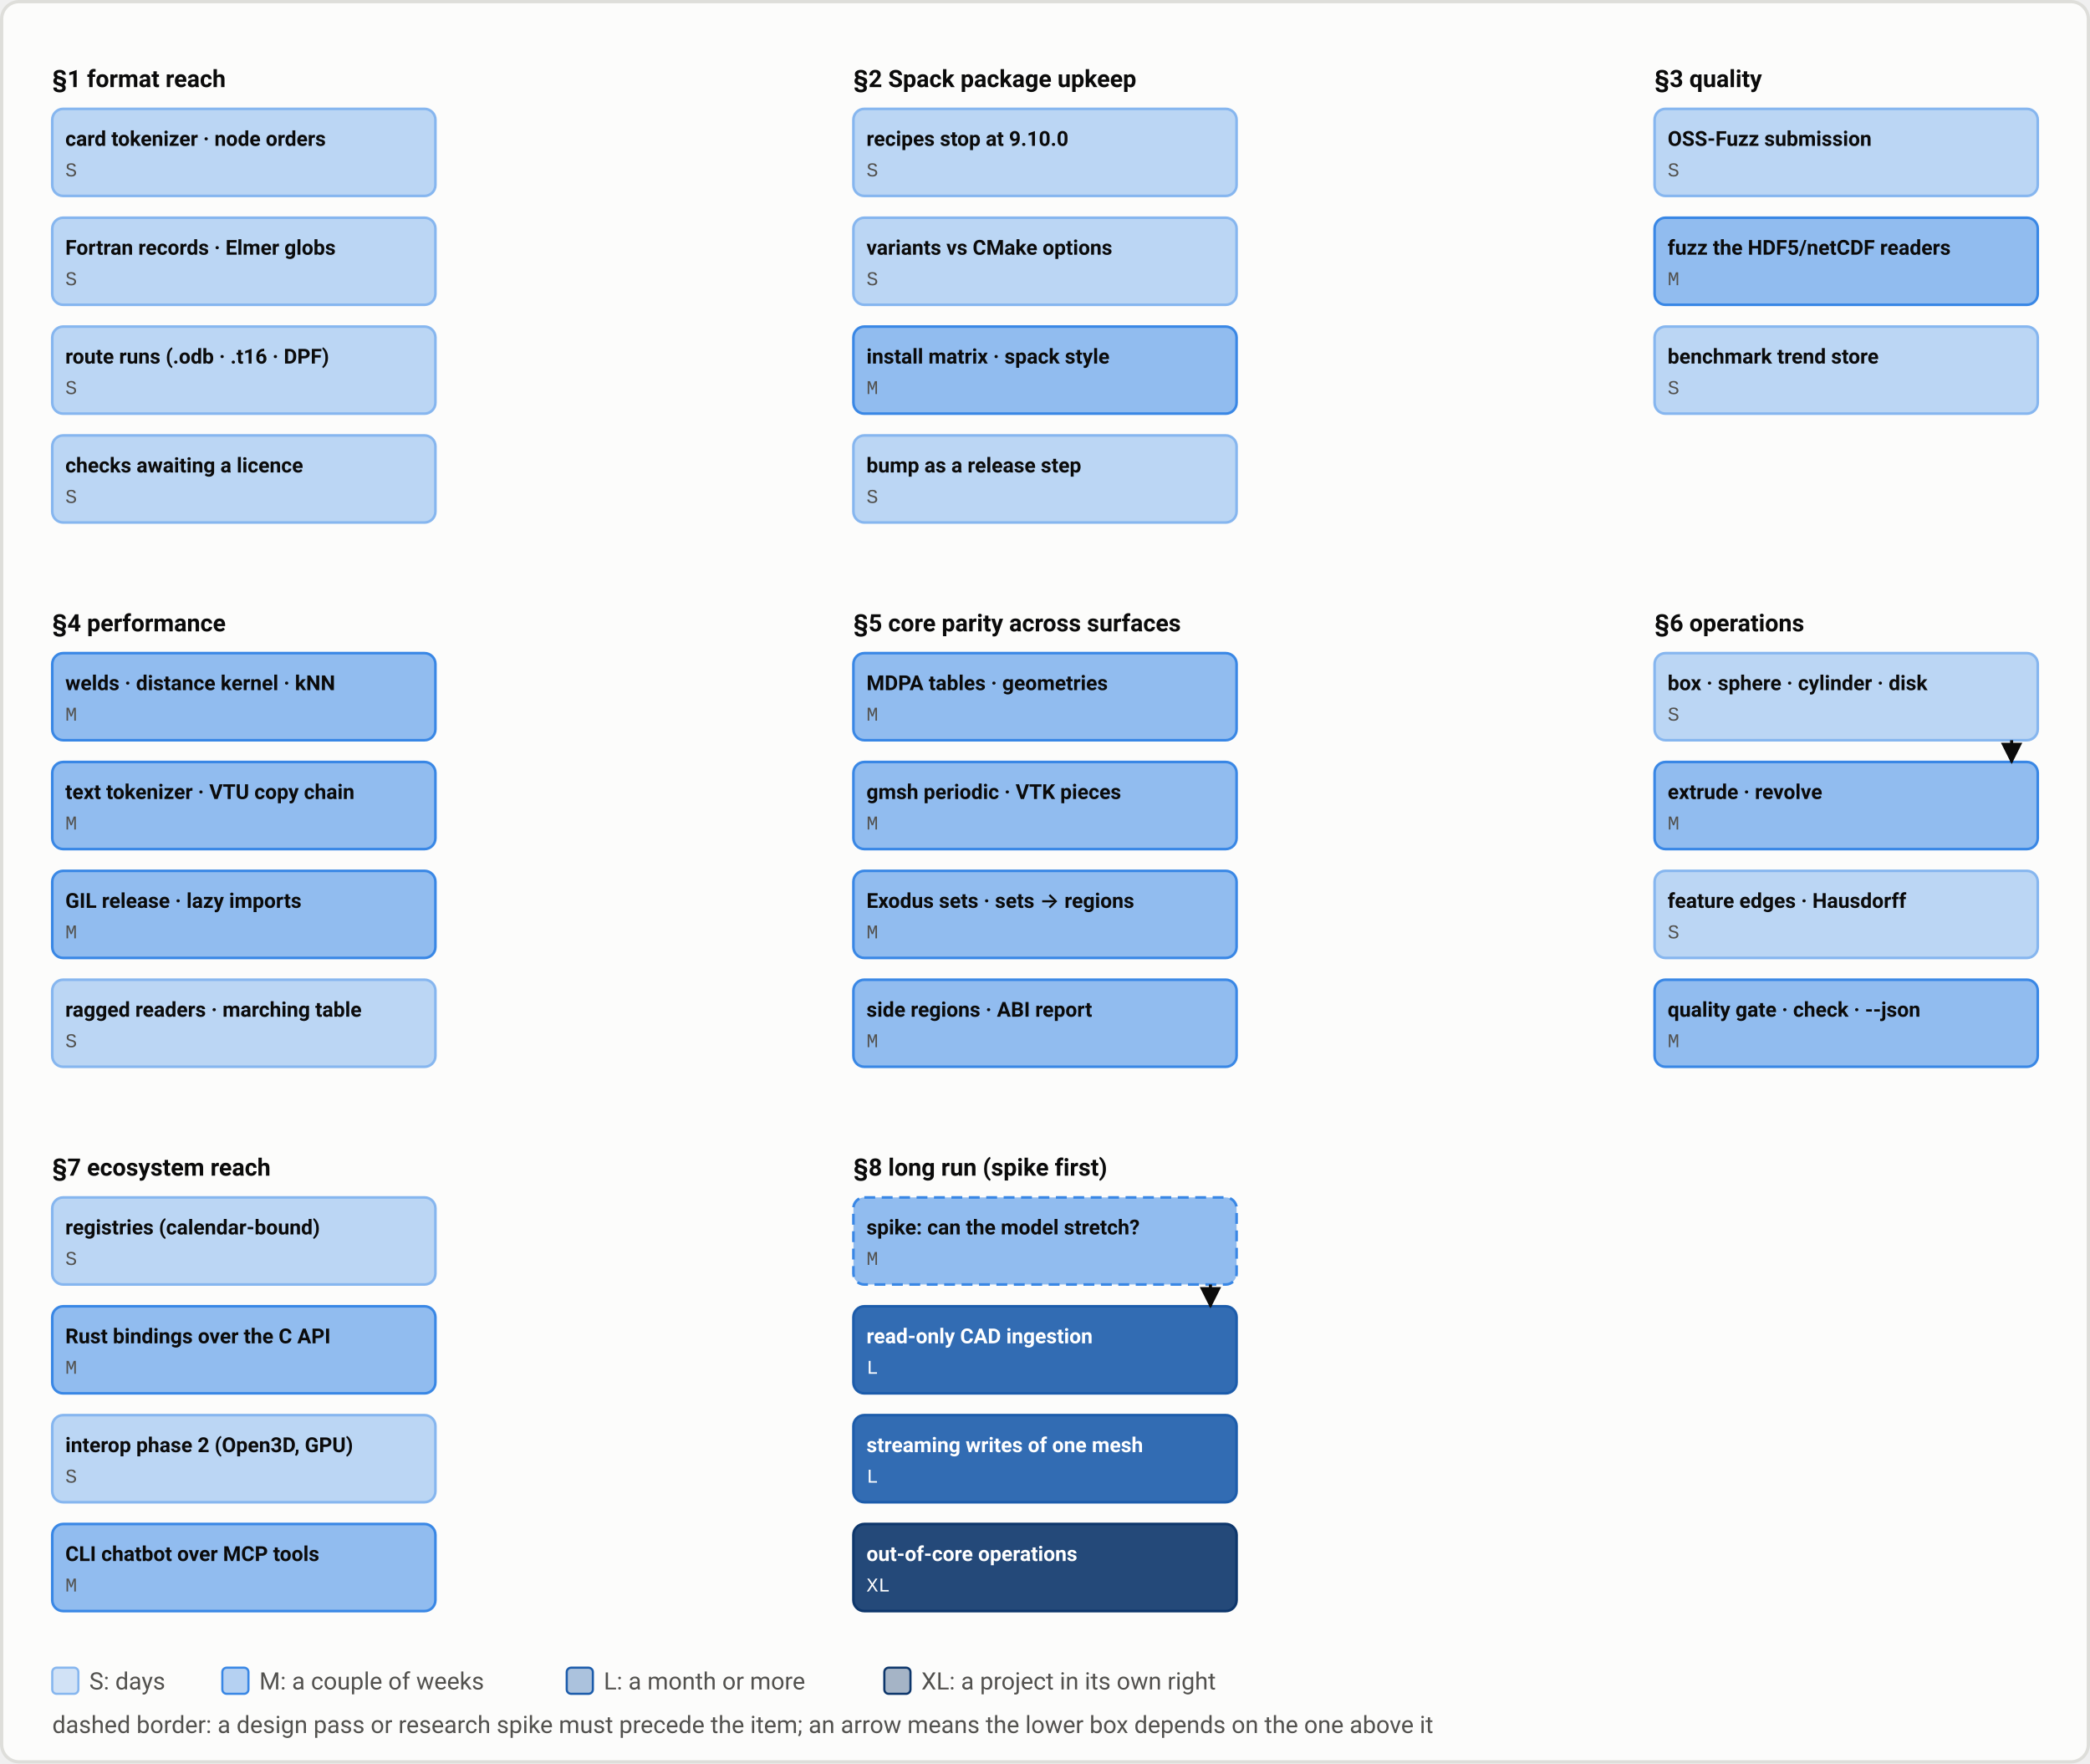
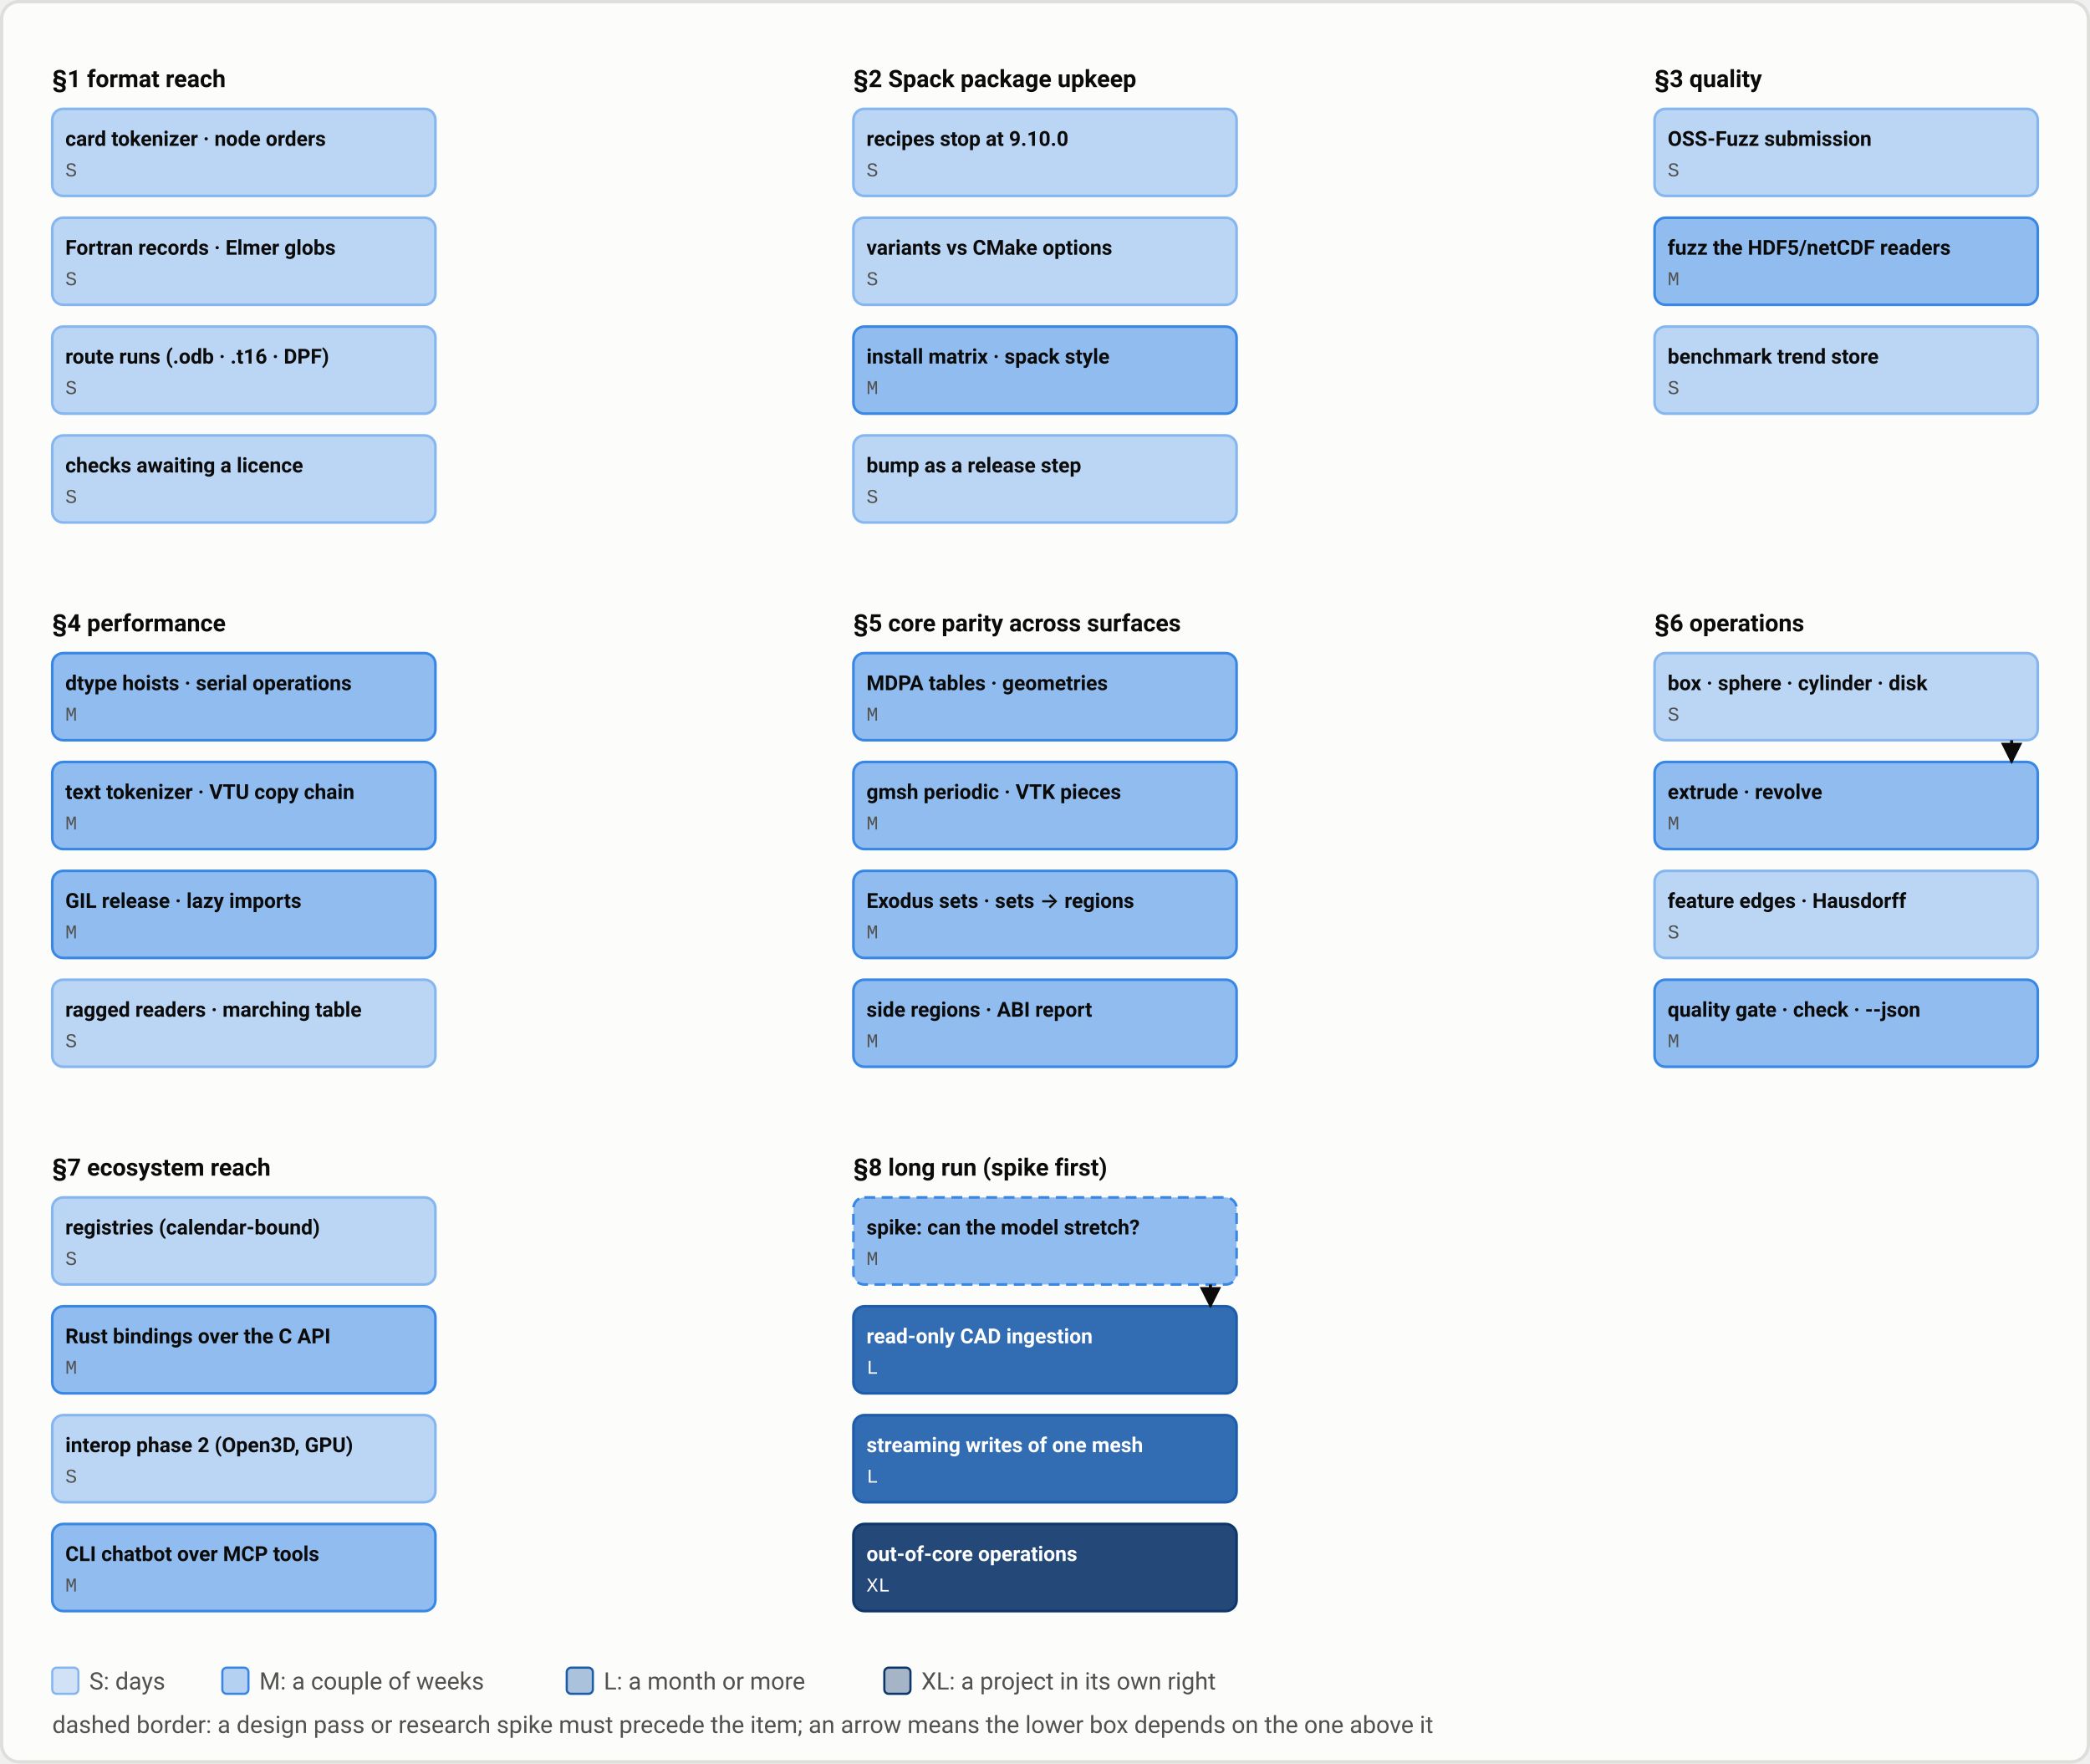
<svg xmlns="http://www.w3.org/2000/svg" viewBox="0 0 960 810" width="960" height="810" font-family="system-ui, -apple-system, 'Segoe UI', Roboto, sans-serif" role="img" aria-label="The roadmap at a glance: open items by section, in recommended order, shaded by effort">
  <defs>
    <marker id="arrow-0b0b0b" viewBox="0 0 10 10" refX="9" refY="5" markerWidth="7" markerHeight="7" orient="auto-start-reverse">
      <path d="M 0 0 L 10 5 L 0 10 z" fill="#0b0b0b" />
    </marker>
  </defs>
  <rect x="0.75" y="0.75" width="958.5" height="808.5" rx="8" fill="#fcfcfb" stroke="#dededa" stroke-width="1.5" />
  <text x="24" y="40" font-family="system-ui, -apple-system, 'Segoe UI', Roboto, sans-serif" font-size="11" font-weight="700" fill="#0b0b0b">§1 format reach</text>
  <rect x="24" y="50" width="176" height="40" rx="5" fill="#86b6ef" fill-opacity="0.55" stroke="#86b6ef" stroke-width="1.2" />
  <text x="30" y="67" font-family="system-ui, -apple-system, 'Segoe UI', Roboto, sans-serif" font-size="9.5" font-weight="600" fill="#0b0b0b">card tokenizer · node orders</text>
  <text x="30" y="81" font-family="ui-monospace, SFMono-Regular, Menlo, Consolas, 'Liberation Mono', monospace" font-size="9" fill="#52514e">S</text>
  <rect x="24" y="100" width="176" height="40" rx="5" fill="#86b6ef" fill-opacity="0.55" stroke="#86b6ef" stroke-width="1.2" />
  <text x="30" y="117" font-family="system-ui, -apple-system, 'Segoe UI', Roboto, sans-serif" font-size="9.5" font-weight="600" fill="#0b0b0b">Fortran records · Elmer globs</text>
  <text x="30" y="131" font-family="ui-monospace, SFMono-Regular, Menlo, Consolas, 'Liberation Mono', monospace" font-size="9" fill="#52514e">S</text>
  <rect x="24" y="150" width="176" height="40" rx="5" fill="#86b6ef" fill-opacity="0.55" stroke="#86b6ef" stroke-width="1.2" />
  <text x="30" y="167" font-family="system-ui, -apple-system, 'Segoe UI', Roboto, sans-serif" font-size="9.5" font-weight="600" fill="#0b0b0b">route runs (.odb · .t16 · DPF)</text>
  <text x="30" y="181" font-family="ui-monospace, SFMono-Regular, Menlo, Consolas, 'Liberation Mono', monospace" font-size="9" fill="#52514e">S</text>
  <rect x="24" y="200" width="176" height="40" rx="5" fill="#86b6ef" fill-opacity="0.55" stroke="#86b6ef" stroke-width="1.2" />
  <text x="30" y="217" font-family="system-ui, -apple-system, 'Segoe UI', Roboto, sans-serif" font-size="9.5" font-weight="600" fill="#0b0b0b">checks awaiting a licence</text>
  <text x="30" y="231" font-family="ui-monospace, SFMono-Regular, Menlo, Consolas, 'Liberation Mono', monospace" font-size="9" fill="#52514e">S</text>
  <text x="392" y="40" font-family="system-ui, -apple-system, 'Segoe UI', Roboto, sans-serif" font-size="11" font-weight="700" fill="#0b0b0b">§2 Spack package upkeep</text>
  <rect x="392" y="50" width="176" height="40" rx="5" fill="#86b6ef" fill-opacity="0.55" stroke="#86b6ef" stroke-width="1.2" />
  <text x="398" y="67" font-family="system-ui, -apple-system, 'Segoe UI', Roboto, sans-serif" font-size="9.5" font-weight="600" fill="#0b0b0b">recipes stop at 9.10.0</text>
  <text x="398" y="81" font-family="ui-monospace, SFMono-Regular, Menlo, Consolas, 'Liberation Mono', monospace" font-size="9" fill="#52514e">S</text>
  <rect x="392" y="100" width="176" height="40" rx="5" fill="#86b6ef" fill-opacity="0.55" stroke="#86b6ef" stroke-width="1.2" />
  <text x="398" y="117" font-family="system-ui, -apple-system, 'Segoe UI', Roboto, sans-serif" font-size="9.5" font-weight="600" fill="#0b0b0b">variants vs CMake options</text>
  <text x="398" y="131" font-family="ui-monospace, SFMono-Regular, Menlo, Consolas, 'Liberation Mono', monospace" font-size="9" fill="#52514e">S</text>
  <rect x="392" y="150" width="176" height="40" rx="5" fill="#3987e5" fill-opacity="0.55" stroke="#3987e5" stroke-width="1.2" />
  <text x="398" y="167" font-family="system-ui, -apple-system, 'Segoe UI', Roboto, sans-serif" font-size="9.5" font-weight="600" fill="#0b0b0b">install matrix · spack style</text>
  <text x="398" y="181" font-family="ui-monospace, SFMono-Regular, Menlo, Consolas, 'Liberation Mono', monospace" font-size="9" fill="#52514e">M</text>
  <rect x="392" y="200" width="176" height="40" rx="5" fill="#86b6ef" fill-opacity="0.55" stroke="#86b6ef" stroke-width="1.2" />
  <text x="398" y="217" font-family="system-ui, -apple-system, 'Segoe UI', Roboto, sans-serif" font-size="9.5" font-weight="600" fill="#0b0b0b">bump as a release step</text>
  <text x="398" y="231" font-family="ui-monospace, SFMono-Regular, Menlo, Consolas, 'Liberation Mono', monospace" font-size="9" fill="#52514e">S</text>
  <text x="760" y="40" font-family="system-ui, -apple-system, 'Segoe UI', Roboto, sans-serif" font-size="11" font-weight="700" fill="#0b0b0b">§3 quality</text>
  <rect x="760" y="50" width="176" height="40" rx="5" fill="#86b6ef" fill-opacity="0.55" stroke="#86b6ef" stroke-width="1.2" />
  <text x="766" y="67" font-family="system-ui, -apple-system, 'Segoe UI', Roboto, sans-serif" font-size="9.5" font-weight="600" fill="#0b0b0b">OSS-Fuzz submission</text>
  <text x="766" y="81" font-family="ui-monospace, SFMono-Regular, Menlo, Consolas, 'Liberation Mono', monospace" font-size="9" fill="#52514e">S</text>
  <rect x="760" y="100" width="176" height="40" rx="5" fill="#3987e5" fill-opacity="0.55" stroke="#3987e5" stroke-width="1.2" />
  <text x="766" y="117" font-family="system-ui, -apple-system, 'Segoe UI', Roboto, sans-serif" font-size="9.5" font-weight="600" fill="#0b0b0b">fuzz the HDF5/netCDF readers</text>
  <text x="766" y="131" font-family="ui-monospace, SFMono-Regular, Menlo, Consolas, 'Liberation Mono', monospace" font-size="9" fill="#52514e">M</text>
  <rect x="760" y="150" width="176" height="40" rx="5" fill="#86b6ef" fill-opacity="0.55" stroke="#86b6ef" stroke-width="1.2" />
  <text x="766" y="167" font-family="system-ui, -apple-system, 'Segoe UI', Roboto, sans-serif" font-size="9.5" font-weight="600" fill="#0b0b0b">benchmark trend store</text>
  <text x="766" y="181" font-family="ui-monospace, SFMono-Regular, Menlo, Consolas, 'Liberation Mono', monospace" font-size="9" fill="#52514e">S</text>
  <text x="24" y="290" font-family="system-ui, -apple-system, 'Segoe UI', Roboto, sans-serif" font-size="11" font-weight="700" fill="#0b0b0b">§4 performance</text>
  <rect x="24" y="300" width="176" height="40" rx="5" fill="#3987e5" fill-opacity="0.55" stroke="#3987e5" stroke-width="1.2" />
-   <text x="30" y="317" font-family="system-ui, -apple-system, 'Segoe UI', Roboto, sans-serif" font-size="9.5" font-weight="600" fill="#0b0b0b">welds · distance kernel · kNN</text>
+   <text x="30" y="317" font-family="system-ui, -apple-system, 'Segoe UI', Roboto, sans-serif" font-size="9.5" font-weight="600" fill="#0b0b0b">dtype hoists · serial operations</text>
  <text x="30" y="331" font-family="ui-monospace, SFMono-Regular, Menlo, Consolas, 'Liberation Mono', monospace" font-size="9" fill="#52514e">M</text>
  <rect x="24" y="350" width="176" height="40" rx="5" fill="#3987e5" fill-opacity="0.55" stroke="#3987e5" stroke-width="1.2" />
  <text x="30" y="367" font-family="system-ui, -apple-system, 'Segoe UI', Roboto, sans-serif" font-size="9.5" font-weight="600" fill="#0b0b0b">text tokenizer · VTU copy chain</text>
  <text x="30" y="381" font-family="ui-monospace, SFMono-Regular, Menlo, Consolas, 'Liberation Mono', monospace" font-size="9" fill="#52514e">M</text>
  <rect x="24" y="400" width="176" height="40" rx="5" fill="#3987e5" fill-opacity="0.55" stroke="#3987e5" stroke-width="1.2" />
  <text x="30" y="417" font-family="system-ui, -apple-system, 'Segoe UI', Roboto, sans-serif" font-size="9.5" font-weight="600" fill="#0b0b0b">GIL release · lazy imports</text>
  <text x="30" y="431" font-family="ui-monospace, SFMono-Regular, Menlo, Consolas, 'Liberation Mono', monospace" font-size="9" fill="#52514e">M</text>
  <rect x="24" y="450" width="176" height="40" rx="5" fill="#86b6ef" fill-opacity="0.55" stroke="#86b6ef" stroke-width="1.2" />
  <text x="30" y="467" font-family="system-ui, -apple-system, 'Segoe UI', Roboto, sans-serif" font-size="9.5" font-weight="600" fill="#0b0b0b">ragged readers · marching table</text>
  <text x="30" y="481" font-family="ui-monospace, SFMono-Regular, Menlo, Consolas, 'Liberation Mono', monospace" font-size="9" fill="#52514e">S</text>
  <text x="392" y="290" font-family="system-ui, -apple-system, 'Segoe UI', Roboto, sans-serif" font-size="11" font-weight="700" fill="#0b0b0b">§5 core parity across surfaces</text>
  <rect x="392" y="300" width="176" height="40" rx="5" fill="#3987e5" fill-opacity="0.55" stroke="#3987e5" stroke-width="1.2" />
  <text x="398" y="317" font-family="system-ui, -apple-system, 'Segoe UI', Roboto, sans-serif" font-size="9.5" font-weight="600" fill="#0b0b0b">MDPA tables · geometries</text>
  <text x="398" y="331" font-family="ui-monospace, SFMono-Regular, Menlo, Consolas, 'Liberation Mono', monospace" font-size="9" fill="#52514e">M</text>
  <rect x="392" y="350" width="176" height="40" rx="5" fill="#3987e5" fill-opacity="0.55" stroke="#3987e5" stroke-width="1.2" />
  <text x="398" y="367" font-family="system-ui, -apple-system, 'Segoe UI', Roboto, sans-serif" font-size="9.5" font-weight="600" fill="#0b0b0b">gmsh periodic · VTK pieces</text>
  <text x="398" y="381" font-family="ui-monospace, SFMono-Regular, Menlo, Consolas, 'Liberation Mono', monospace" font-size="9" fill="#52514e">M</text>
  <rect x="392" y="400" width="176" height="40" rx="5" fill="#3987e5" fill-opacity="0.55" stroke="#3987e5" stroke-width="1.2" />
  <text x="398" y="417" font-family="system-ui, -apple-system, 'Segoe UI', Roboto, sans-serif" font-size="9.5" font-weight="600" fill="#0b0b0b">Exodus sets · sets → regions</text>
  <text x="398" y="431" font-family="ui-monospace, SFMono-Regular, Menlo, Consolas, 'Liberation Mono', monospace" font-size="9" fill="#52514e">M</text>
  <rect x="392" y="450" width="176" height="40" rx="5" fill="#3987e5" fill-opacity="0.55" stroke="#3987e5" stroke-width="1.2" />
  <text x="398" y="467" font-family="system-ui, -apple-system, 'Segoe UI', Roboto, sans-serif" font-size="9.5" font-weight="600" fill="#0b0b0b">side regions · ABI report</text>
  <text x="398" y="481" font-family="ui-monospace, SFMono-Regular, Menlo, Consolas, 'Liberation Mono', monospace" font-size="9" fill="#52514e">M</text>
  <text x="760" y="290" font-family="system-ui, -apple-system, 'Segoe UI', Roboto, sans-serif" font-size="11" font-weight="700" fill="#0b0b0b">§6 operations</text>
  <rect x="760" y="300" width="176" height="40" rx="5" fill="#86b6ef" fill-opacity="0.55" stroke="#86b6ef" stroke-width="1.2" />
  <text x="766" y="317" font-family="system-ui, -apple-system, 'Segoe UI', Roboto, sans-serif" font-size="9.5" font-weight="600" fill="#0b0b0b">box · sphere · cylinder · disk</text>
  <text x="766" y="331" font-family="ui-monospace, SFMono-Regular, Menlo, Consolas, 'Liberation Mono', monospace" font-size="9" fill="#52514e">S</text>
  <rect x="760" y="350" width="176" height="40" rx="5" fill="#3987e5" fill-opacity="0.55" stroke="#3987e5" stroke-width="1.2" />
  <text x="766" y="367" font-family="system-ui, -apple-system, 'Segoe UI', Roboto, sans-serif" font-size="9.5" font-weight="600" fill="#0b0b0b">extrude · revolve</text>
  <text x="766" y="381" font-family="ui-monospace, SFMono-Regular, Menlo, Consolas, 'Liberation Mono', monospace" font-size="9" fill="#52514e">M</text>
  <rect x="760" y="400" width="176" height="40" rx="5" fill="#86b6ef" fill-opacity="0.55" stroke="#86b6ef" stroke-width="1.2" />
  <text x="766" y="417" font-family="system-ui, -apple-system, 'Segoe UI', Roboto, sans-serif" font-size="9.5" font-weight="600" fill="#0b0b0b">feature edges · Hausdorff</text>
  <text x="766" y="431" font-family="ui-monospace, SFMono-Regular, Menlo, Consolas, 'Liberation Mono', monospace" font-size="9" fill="#52514e">S</text>
  <rect x="760" y="450" width="176" height="40" rx="5" fill="#3987e5" fill-opacity="0.55" stroke="#3987e5" stroke-width="1.2" />
  <text x="766" y="467" font-family="system-ui, -apple-system, 'Segoe UI', Roboto, sans-serif" font-size="9.5" font-weight="600" fill="#0b0b0b">quality gate · check · --json</text>
  <text x="766" y="481" font-family="ui-monospace, SFMono-Regular, Menlo, Consolas, 'Liberation Mono', monospace" font-size="9" fill="#52514e">M</text>
  <line x1="924" y1="340" x2="924" y2="350" stroke="#0b0b0b" stroke-width="1.4" marker-end="url(#arrow-0b0b0b)" />
  <text x="24" y="540" font-family="system-ui, -apple-system, 'Segoe UI', Roboto, sans-serif" font-size="11" font-weight="700" fill="#0b0b0b">§7 ecosystem reach</text>
  <rect x="24" y="550" width="176" height="40" rx="5" fill="#86b6ef" fill-opacity="0.55" stroke="#86b6ef" stroke-width="1.2" />
  <text x="30" y="567" font-family="system-ui, -apple-system, 'Segoe UI', Roboto, sans-serif" font-size="9.5" font-weight="600" fill="#0b0b0b">registries (calendar-bound)</text>
  <text x="30" y="581" font-family="ui-monospace, SFMono-Regular, Menlo, Consolas, 'Liberation Mono', monospace" font-size="9" fill="#52514e">S</text>
  <rect x="24" y="600" width="176" height="40" rx="5" fill="#3987e5" fill-opacity="0.55" stroke="#3987e5" stroke-width="1.2" />
  <text x="30" y="617" font-family="system-ui, -apple-system, 'Segoe UI', Roboto, sans-serif" font-size="9.5" font-weight="600" fill="#0b0b0b">Rust bindings over the C API</text>
  <text x="30" y="631" font-family="ui-monospace, SFMono-Regular, Menlo, Consolas, 'Liberation Mono', monospace" font-size="9" fill="#52514e">M</text>
  <rect x="24" y="650" width="176" height="40" rx="5" fill="#86b6ef" fill-opacity="0.55" stroke="#86b6ef" stroke-width="1.2" />
  <text x="30" y="667" font-family="system-ui, -apple-system, 'Segoe UI', Roboto, sans-serif" font-size="9.5" font-weight="600" fill="#0b0b0b">interop phase 2 (Open3D, GPU)</text>
  <text x="30" y="681" font-family="ui-monospace, SFMono-Regular, Menlo, Consolas, 'Liberation Mono', monospace" font-size="9" fill="#52514e">S</text>
  <rect x="24" y="700" width="176" height="40" rx="5" fill="#3987e5" fill-opacity="0.55" stroke="#3987e5" stroke-width="1.2" />
  <text x="30" y="717" font-family="system-ui, -apple-system, 'Segoe UI', Roboto, sans-serif" font-size="9.5" font-weight="600" fill="#0b0b0b">CLI chatbot over MCP tools</text>
  <text x="30" y="731" font-family="ui-monospace, SFMono-Regular, Menlo, Consolas, 'Liberation Mono', monospace" font-size="9" fill="#52514e">M</text>
  <text x="392" y="540" font-family="system-ui, -apple-system, 'Segoe UI', Roboto, sans-serif" font-size="11" font-weight="700" fill="#0b0b0b">§8 long run (spike first)</text>
  <rect x="392" y="550" width="176" height="40" rx="5" fill="#3987e5" fill-opacity="0.55" stroke="#3987e5" stroke-width="1.2" stroke-dasharray="5 3" />
  <text x="398" y="567" font-family="system-ui, -apple-system, 'Segoe UI', Roboto, sans-serif" font-size="9.5" font-weight="600" fill="#0b0b0b">spike: can the model stretch?</text>
  <text x="398" y="581" font-family="ui-monospace, SFMono-Regular, Menlo, Consolas, 'Liberation Mono', monospace" font-size="9" fill="#52514e">M</text>
  <rect x="392" y="600" width="176" height="40" rx="5" fill="#1c5cab" fill-opacity="0.9" stroke="#1c5cab" stroke-width="1.2" />
  <text x="398" y="617" font-family="system-ui, -apple-system, 'Segoe UI', Roboto, sans-serif" font-size="9.5" font-weight="600" fill="#ffffff">read-only CAD ingestion</text>
  <text x="398" y="631" font-family="ui-monospace, SFMono-Regular, Menlo, Consolas, 'Liberation Mono', monospace" font-size="9" fill="#ffffff">L</text>
  <rect x="392" y="650" width="176" height="40" rx="5" fill="#1c5cab" fill-opacity="0.9" stroke="#1c5cab" stroke-width="1.2" />
  <text x="398" y="667" font-family="system-ui, -apple-system, 'Segoe UI', Roboto, sans-serif" font-size="9.5" font-weight="600" fill="#ffffff">streaming writes of one mesh</text>
  <text x="398" y="681" font-family="ui-monospace, SFMono-Regular, Menlo, Consolas, 'Liberation Mono', monospace" font-size="9" fill="#ffffff">L</text>
  <rect x="392" y="700" width="176" height="40" rx="5" fill="#0d366b" fill-opacity="0.9" stroke="#0d366b" stroke-width="1.2" />
  <text x="398" y="717" font-family="system-ui, -apple-system, 'Segoe UI', Roboto, sans-serif" font-size="9.5" font-weight="600" fill="#ffffff">out-of-core operations</text>
  <text x="398" y="731" font-family="ui-monospace, SFMono-Regular, Menlo, Consolas, 'Liberation Mono', monospace" font-size="9" fill="#ffffff">XL</text>
  <line x1="556" y1="590" x2="556" y2="600" stroke="#0b0b0b" stroke-width="1.4" marker-end="url(#arrow-0b0b0b)" />
  <rect x="24" y="766" width="12" height="12" rx="2" fill="#86b6ef" fill-opacity="0.36" stroke="#86b6ef" stroke-width="1" />
  <text x="41" y="776" font-family="system-ui, -apple-system, 'Segoe UI', Roboto, sans-serif" font-size="11" fill="#52514e">S: days</text>
  <rect x="102.12" y="766" width="12" height="12" rx="2" fill="#3987e5" fill-opacity="0.36" stroke="#3987e5" stroke-width="1" />
  <text x="119.12" y="776" font-family="system-ui, -apple-system, 'Segoe UI', Roboto, sans-serif" font-size="11" fill="#52514e">M: a couple of weeks</text>
  <rect x="260.32" y="766" width="12" height="12" rx="2" fill="#1c5cab" fill-opacity="0.36" stroke="#1c5cab" stroke-width="1" />
  <text x="277.32" y="776" font-family="system-ui, -apple-system, 'Segoe UI', Roboto, sans-serif" font-size="11" fill="#52514e">L: a month or more</text>
  <rect x="406.2" y="766" width="12" height="12" rx="2" fill="#0d366b" fill-opacity="0.36" stroke="#0d366b" stroke-width="1" />
  <text x="423.2" y="776" font-family="system-ui, -apple-system, 'Segoe UI', Roboto, sans-serif" font-size="11" fill="#52514e">XL: a project in its own right</text>
  <text x="24" y="796" font-family="system-ui, -apple-system, 'Segoe UI', Roboto, sans-serif" font-size="11" fill="#52514e">dashed border: a design pass or research spike must precede the item; an arrow means the lower box depends on the one above it</text>
</svg>
